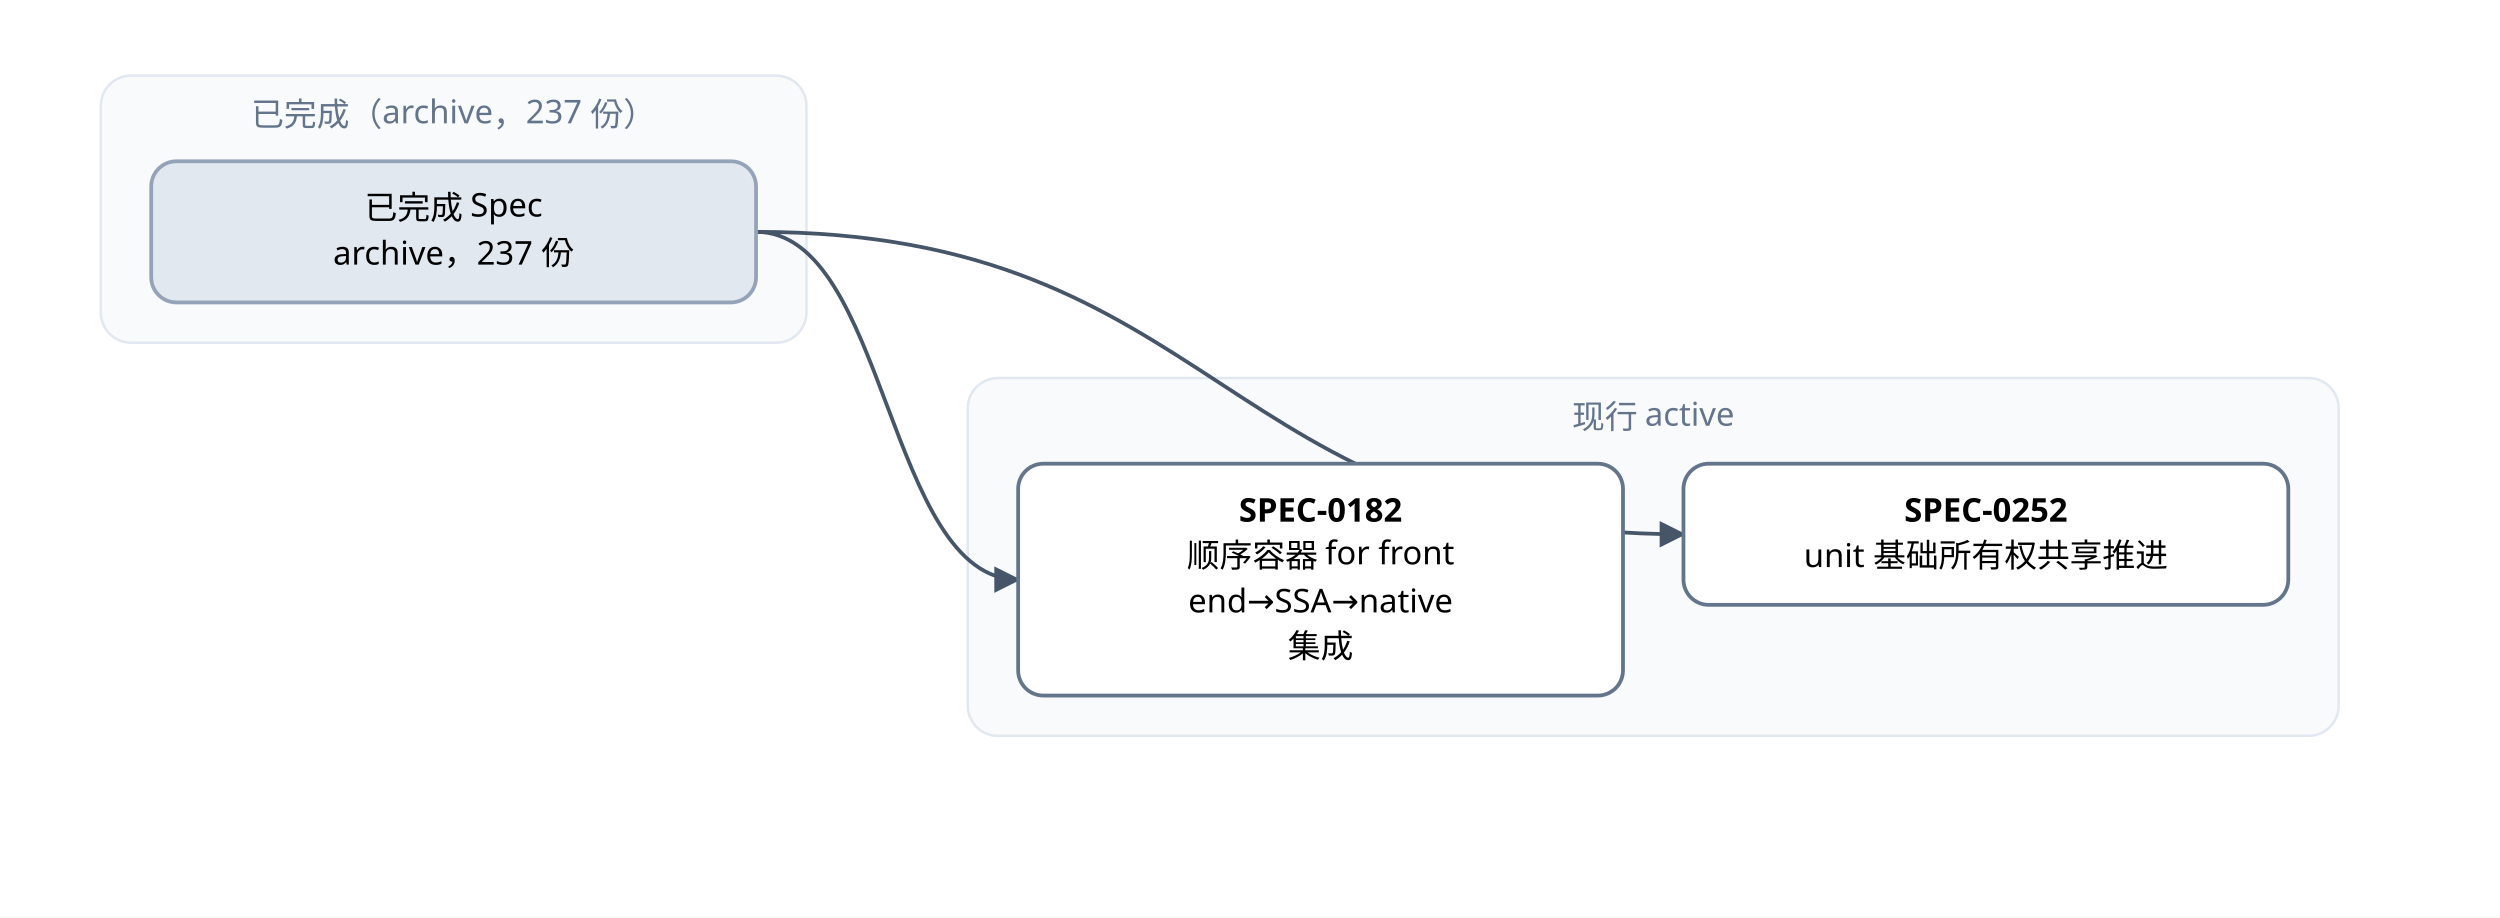
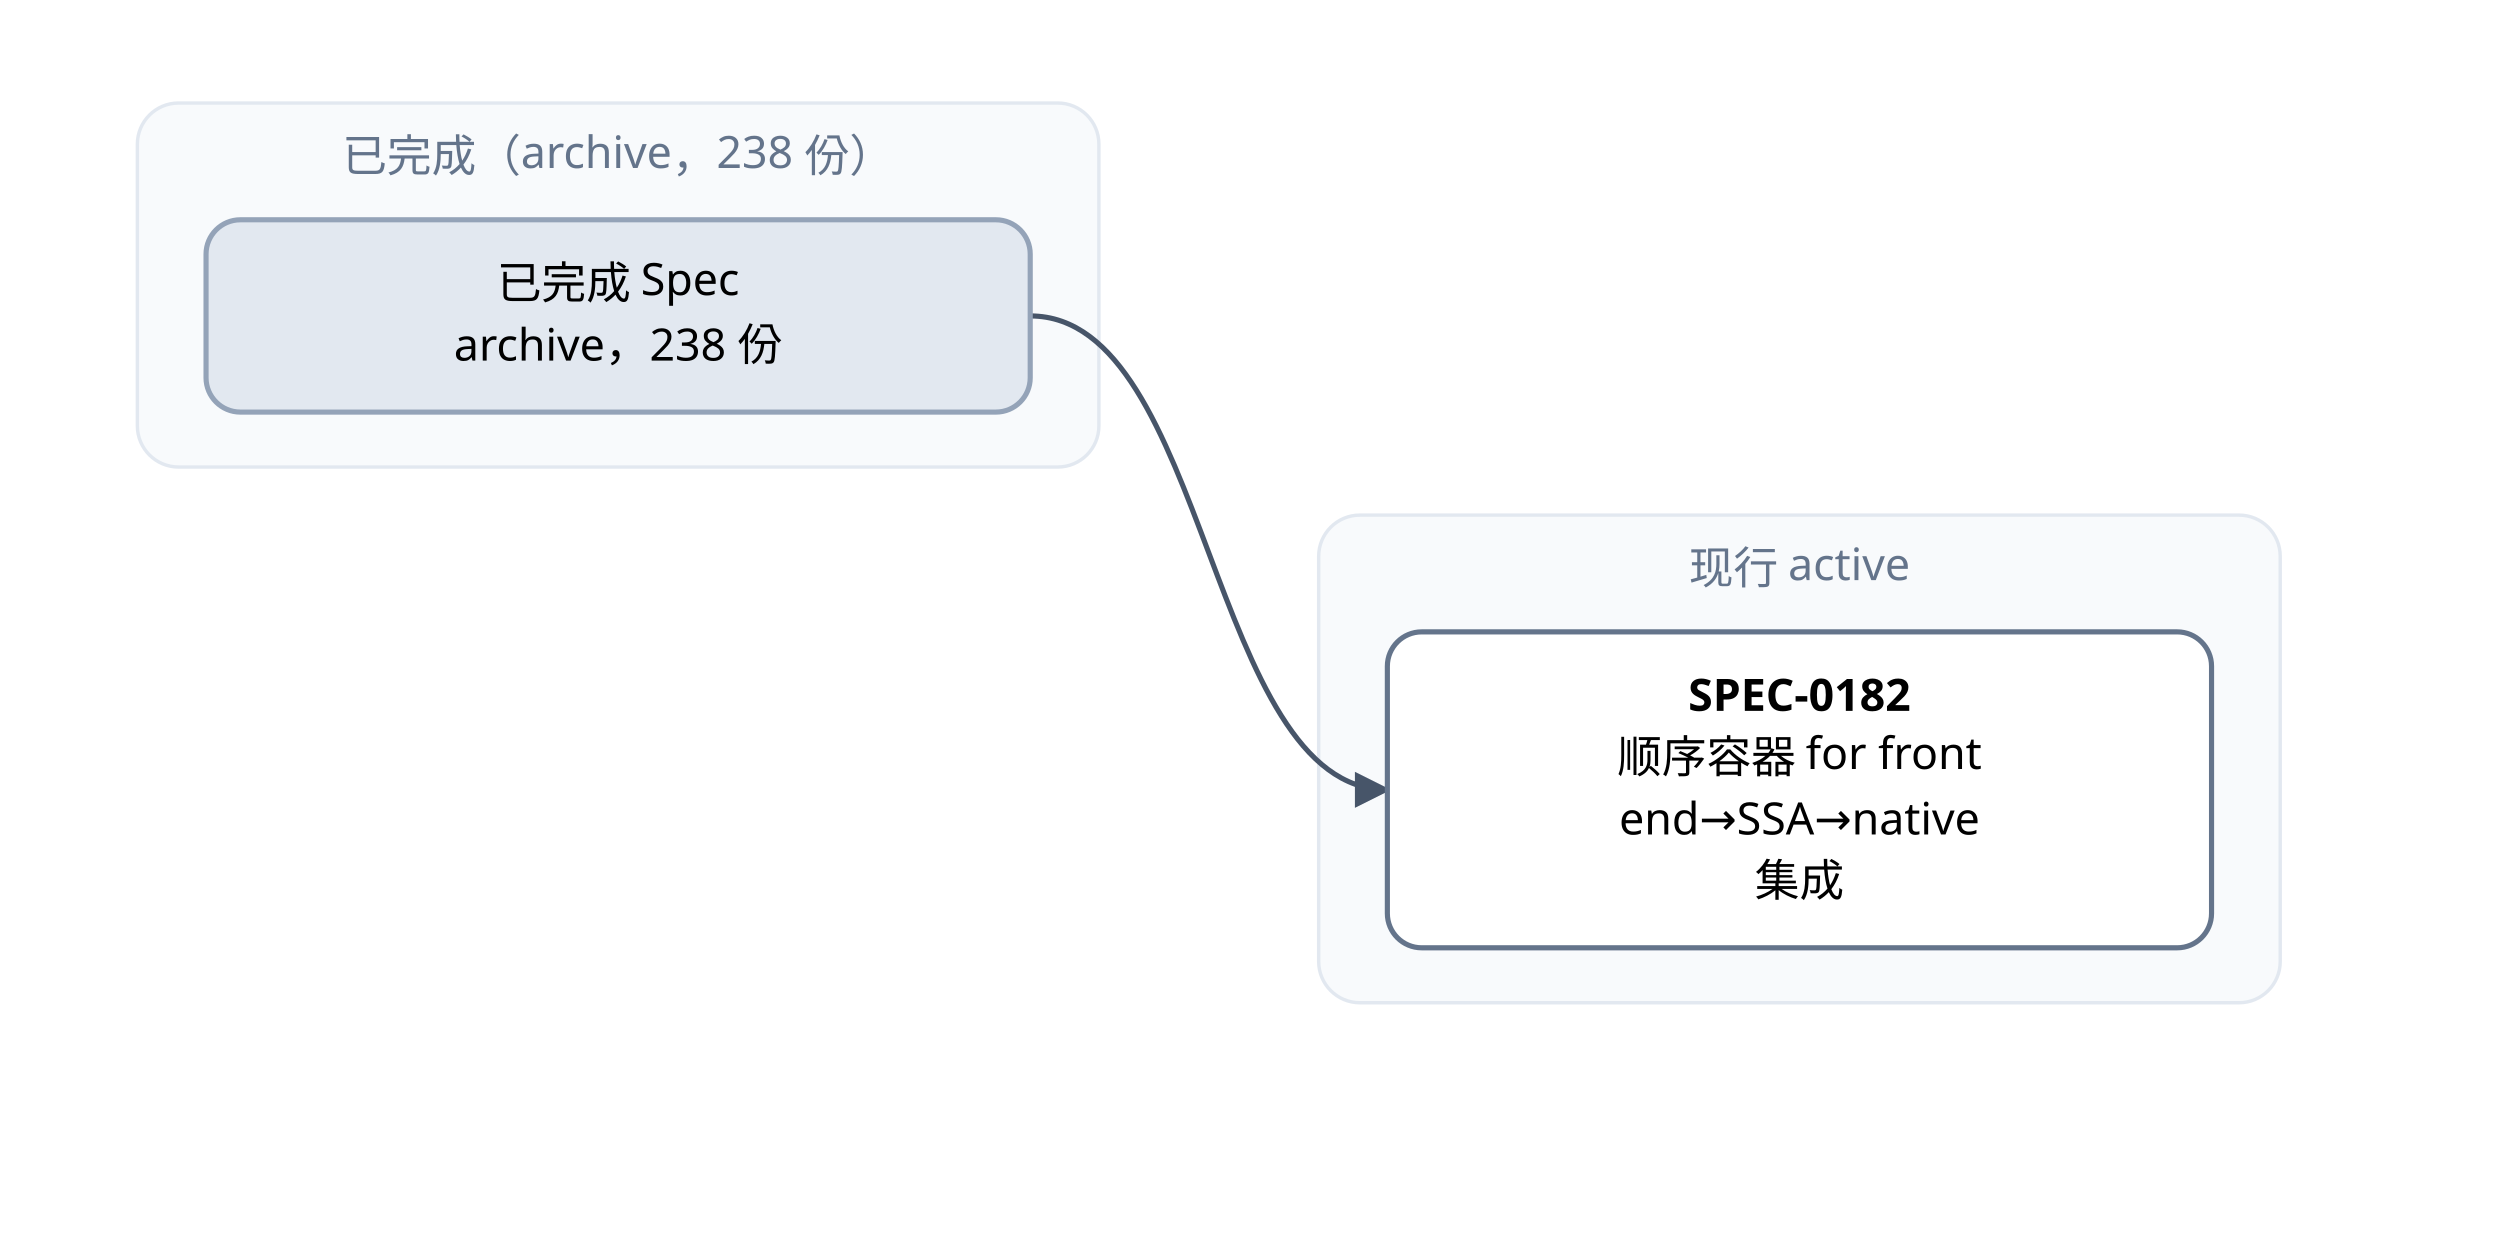
- <svg xmlns="http://www.w3.org/2000/svg" width="992" height="364" viewBox="0 0 992 364" font-family="PingFang SC, Microsoft YaHei, sans-serif">
+ <svg xmlns="http://www.w3.org/2000/svg" width="728" height="364" viewBox="0 0 728 364" font-family="PingFang SC, Microsoft YaHei, sans-serif">
  <defs>
    <marker id="arrow" viewBox="0 0 10 10" refX="9" refY="5" markerWidth="7" markerHeight="7" orient="auto-start-reverse">
      <path d="M0,0 L10,5 L0,10 z" fill="#475569" />
    </marker>
  </defs>
-   <rect width="992" height="364" fill="#ffffff" />
+   <rect width="728" height="364" fill="#ffffff" />
  <rect x="40" y="30" width="280" height="106" rx="12" fill="#f8fafc" stroke="#e2e8f0" />
-   <text x="180" y="50" text-anchor="middle" font-size="13" fill="#64748b">已完成（archive，237 份）</text>
-   <rect x="384" y="150" width="544" height="142" rx="12" fill="#f8fafc" stroke="#e2e8f0" />
-   <text x="656" y="170" text-anchor="middle" font-size="13" fill="#64748b">现行 active</text>
+   <text x="180" y="50" text-anchor="middle" font-size="13" fill="#64748b">已完成（archive，238 份）</text>
+   <rect x="384" y="150" width="280" height="142" rx="12" fill="#f8fafc" stroke="#e2e8f0" />
+   <text x="524" y="170" text-anchor="middle" font-size="13" fill="#64748b">现行 active</text>
  <path d="M 300 92 C 352 92, 352 230, 404 230" fill="none" stroke="#475569" stroke-width="1.5" marker-end="url(#arrow)" />
-   <path d="M 300 92 C 484 92, 484 212, 668 212" fill="none" stroke="#475569" stroke-width="1.5" marker-end="url(#arrow)" />
  <rect x="404" y="184" width="240" height="92" rx="10" fill="#ffffff" stroke="#64748b" stroke-width="1.5" />
  <text x="524" y="207" text-anchor="middle" font-size="13" font-weight="600">SPEC-0182</text>
  <text x="524" y="225" text-anchor="middle" font-size="13">顺序容器 for front</text>
  <text x="524" y="243" text-anchor="middle" font-size="13">end→SSA→native</text>
  <text x="524" y="261" text-anchor="middle" font-size="13"> 集成</text>
-   <rect x="668" y="184" width="240" height="56" rx="10" fill="#ffffff" stroke="#64748b" stroke-width="1.5" />
-   <text x="788" y="207" text-anchor="middle" font-size="13" font-weight="600">SPEC-0252</text>
-   <text x="788" y="225" text-anchor="middle" font-size="13">unit 基础所有权共享推进</text>
  <rect x="60" y="64" width="240" height="56" rx="10" fill="#e2e8f0" stroke="#94a3b8" stroke-width="1.5" />
  <text x="180" y="87" text-anchor="middle" font-size="13">已完成 Spec</text>
-   <text x="180" y="105" text-anchor="middle" font-size="13">archive，237 份</text>
+   <text x="180" y="105" text-anchor="middle" font-size="13">archive，238 份</text>
</svg>
